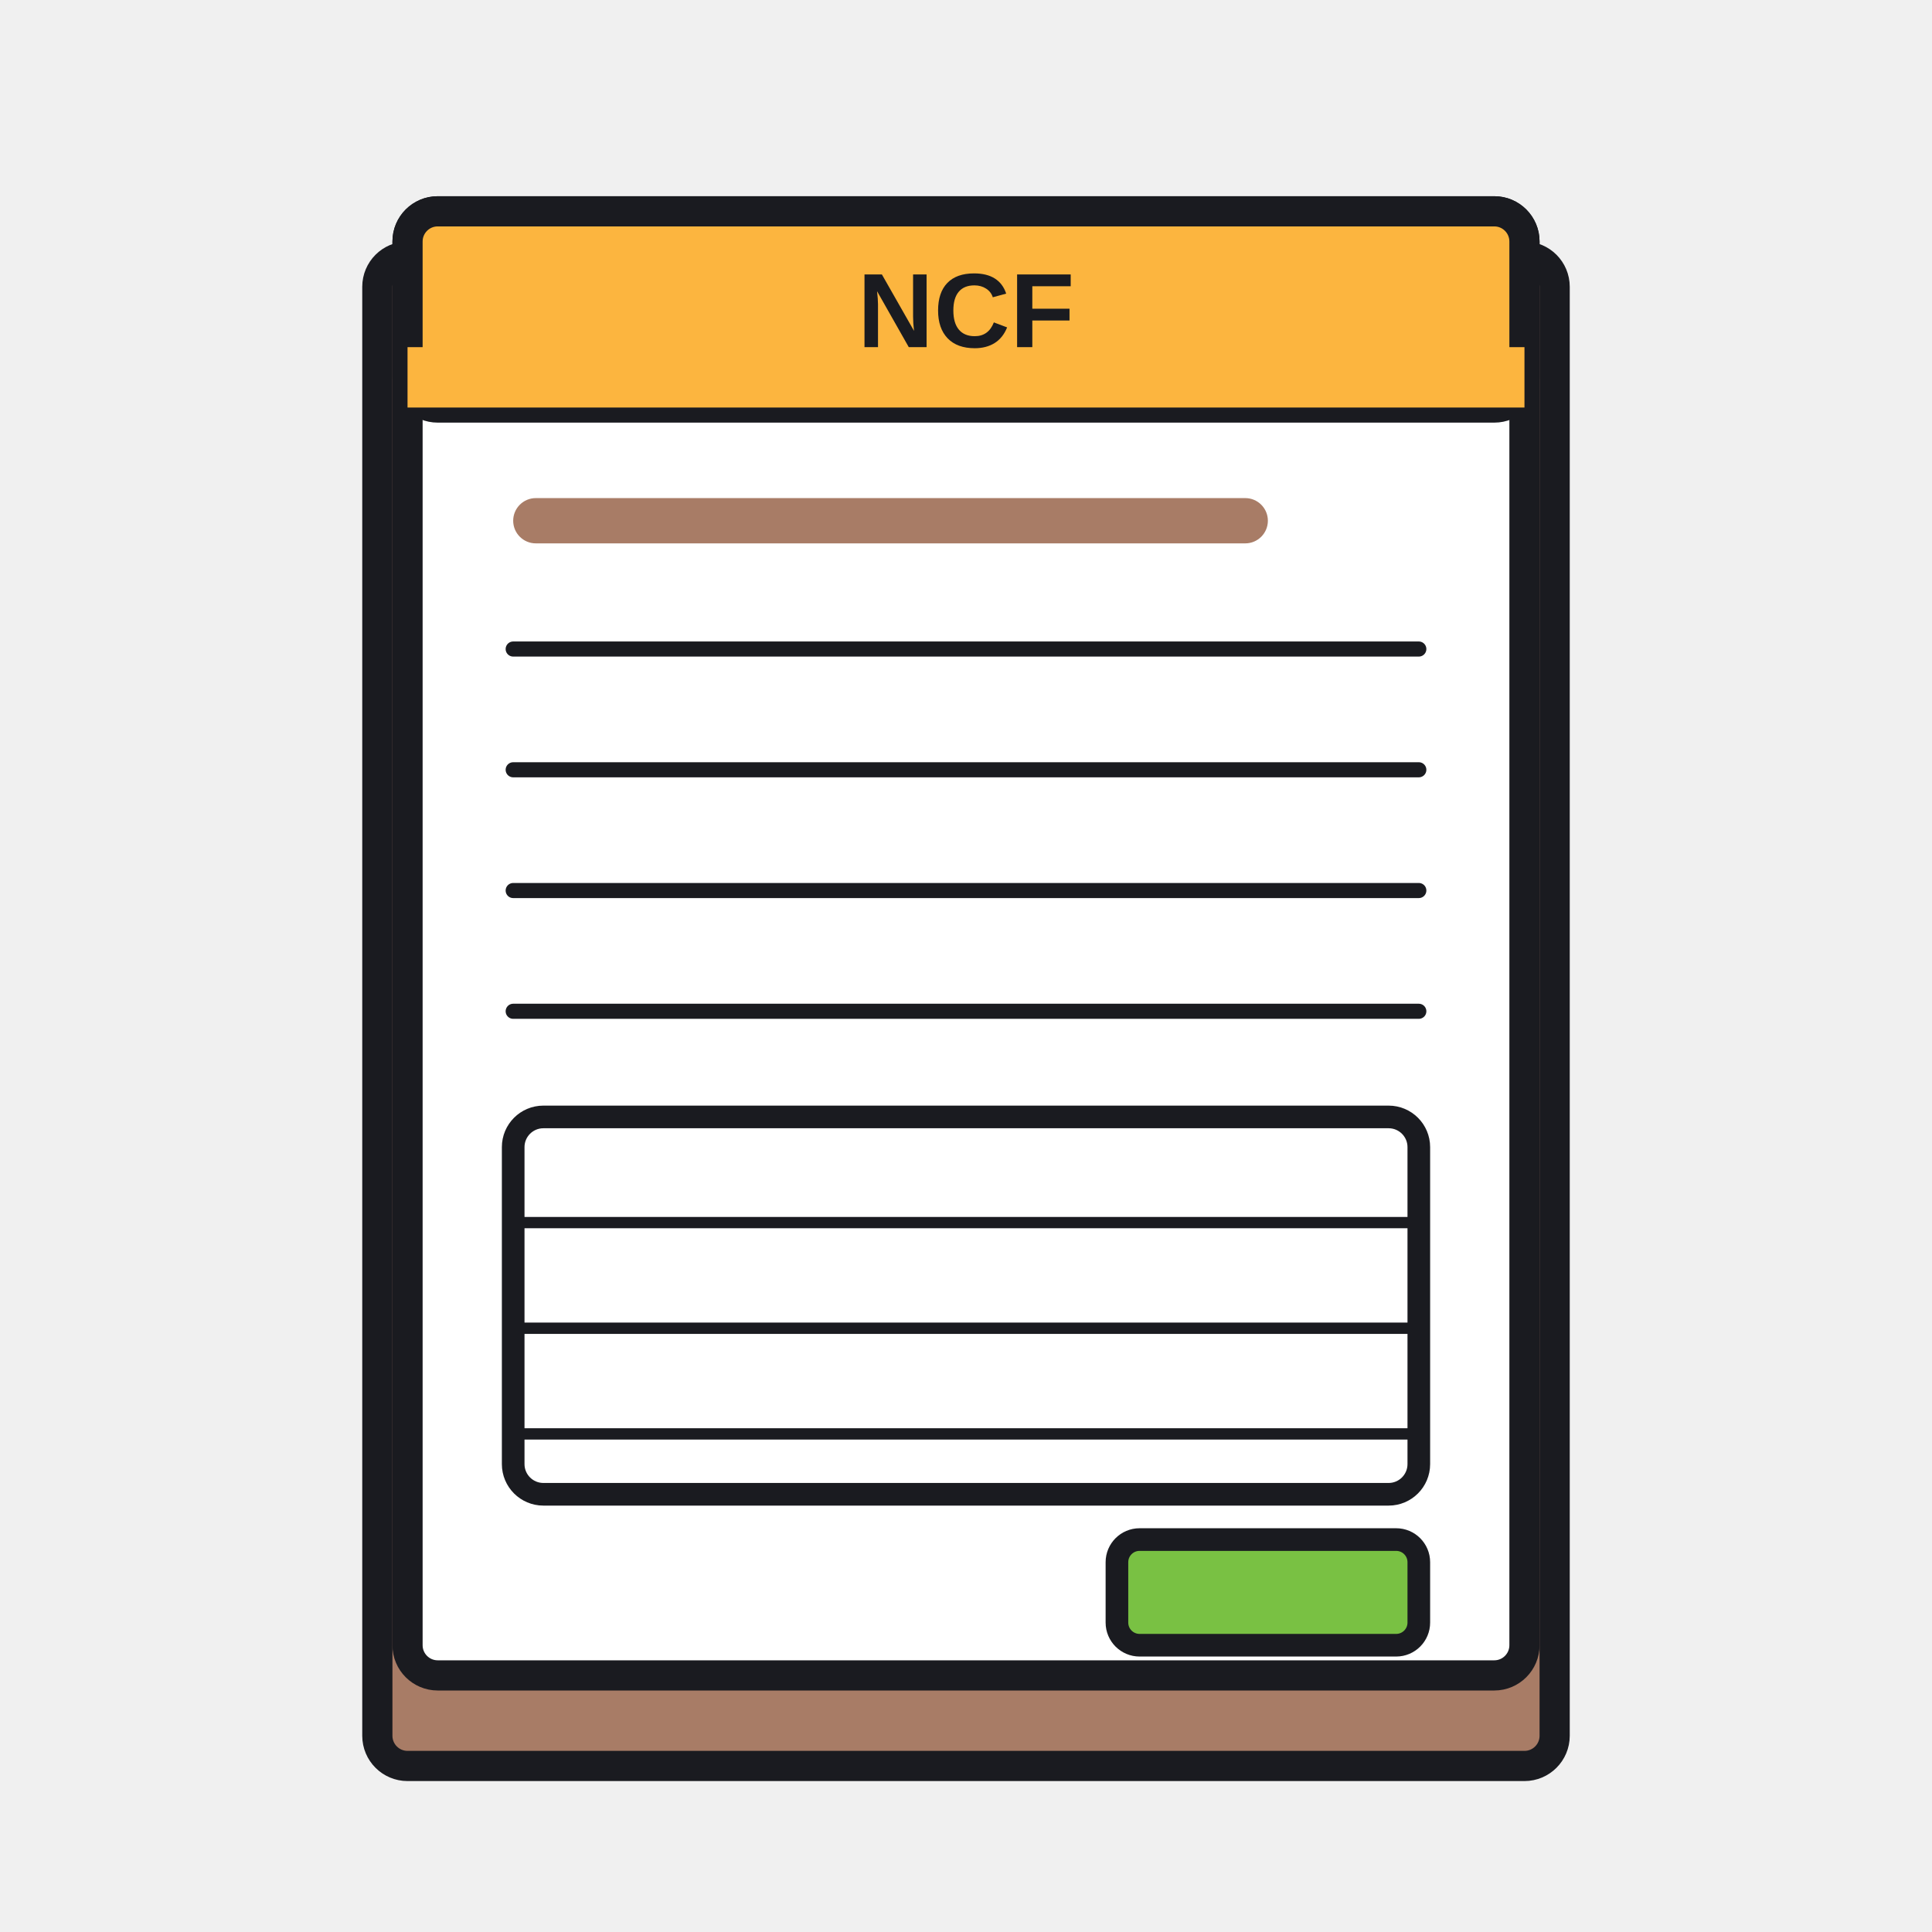
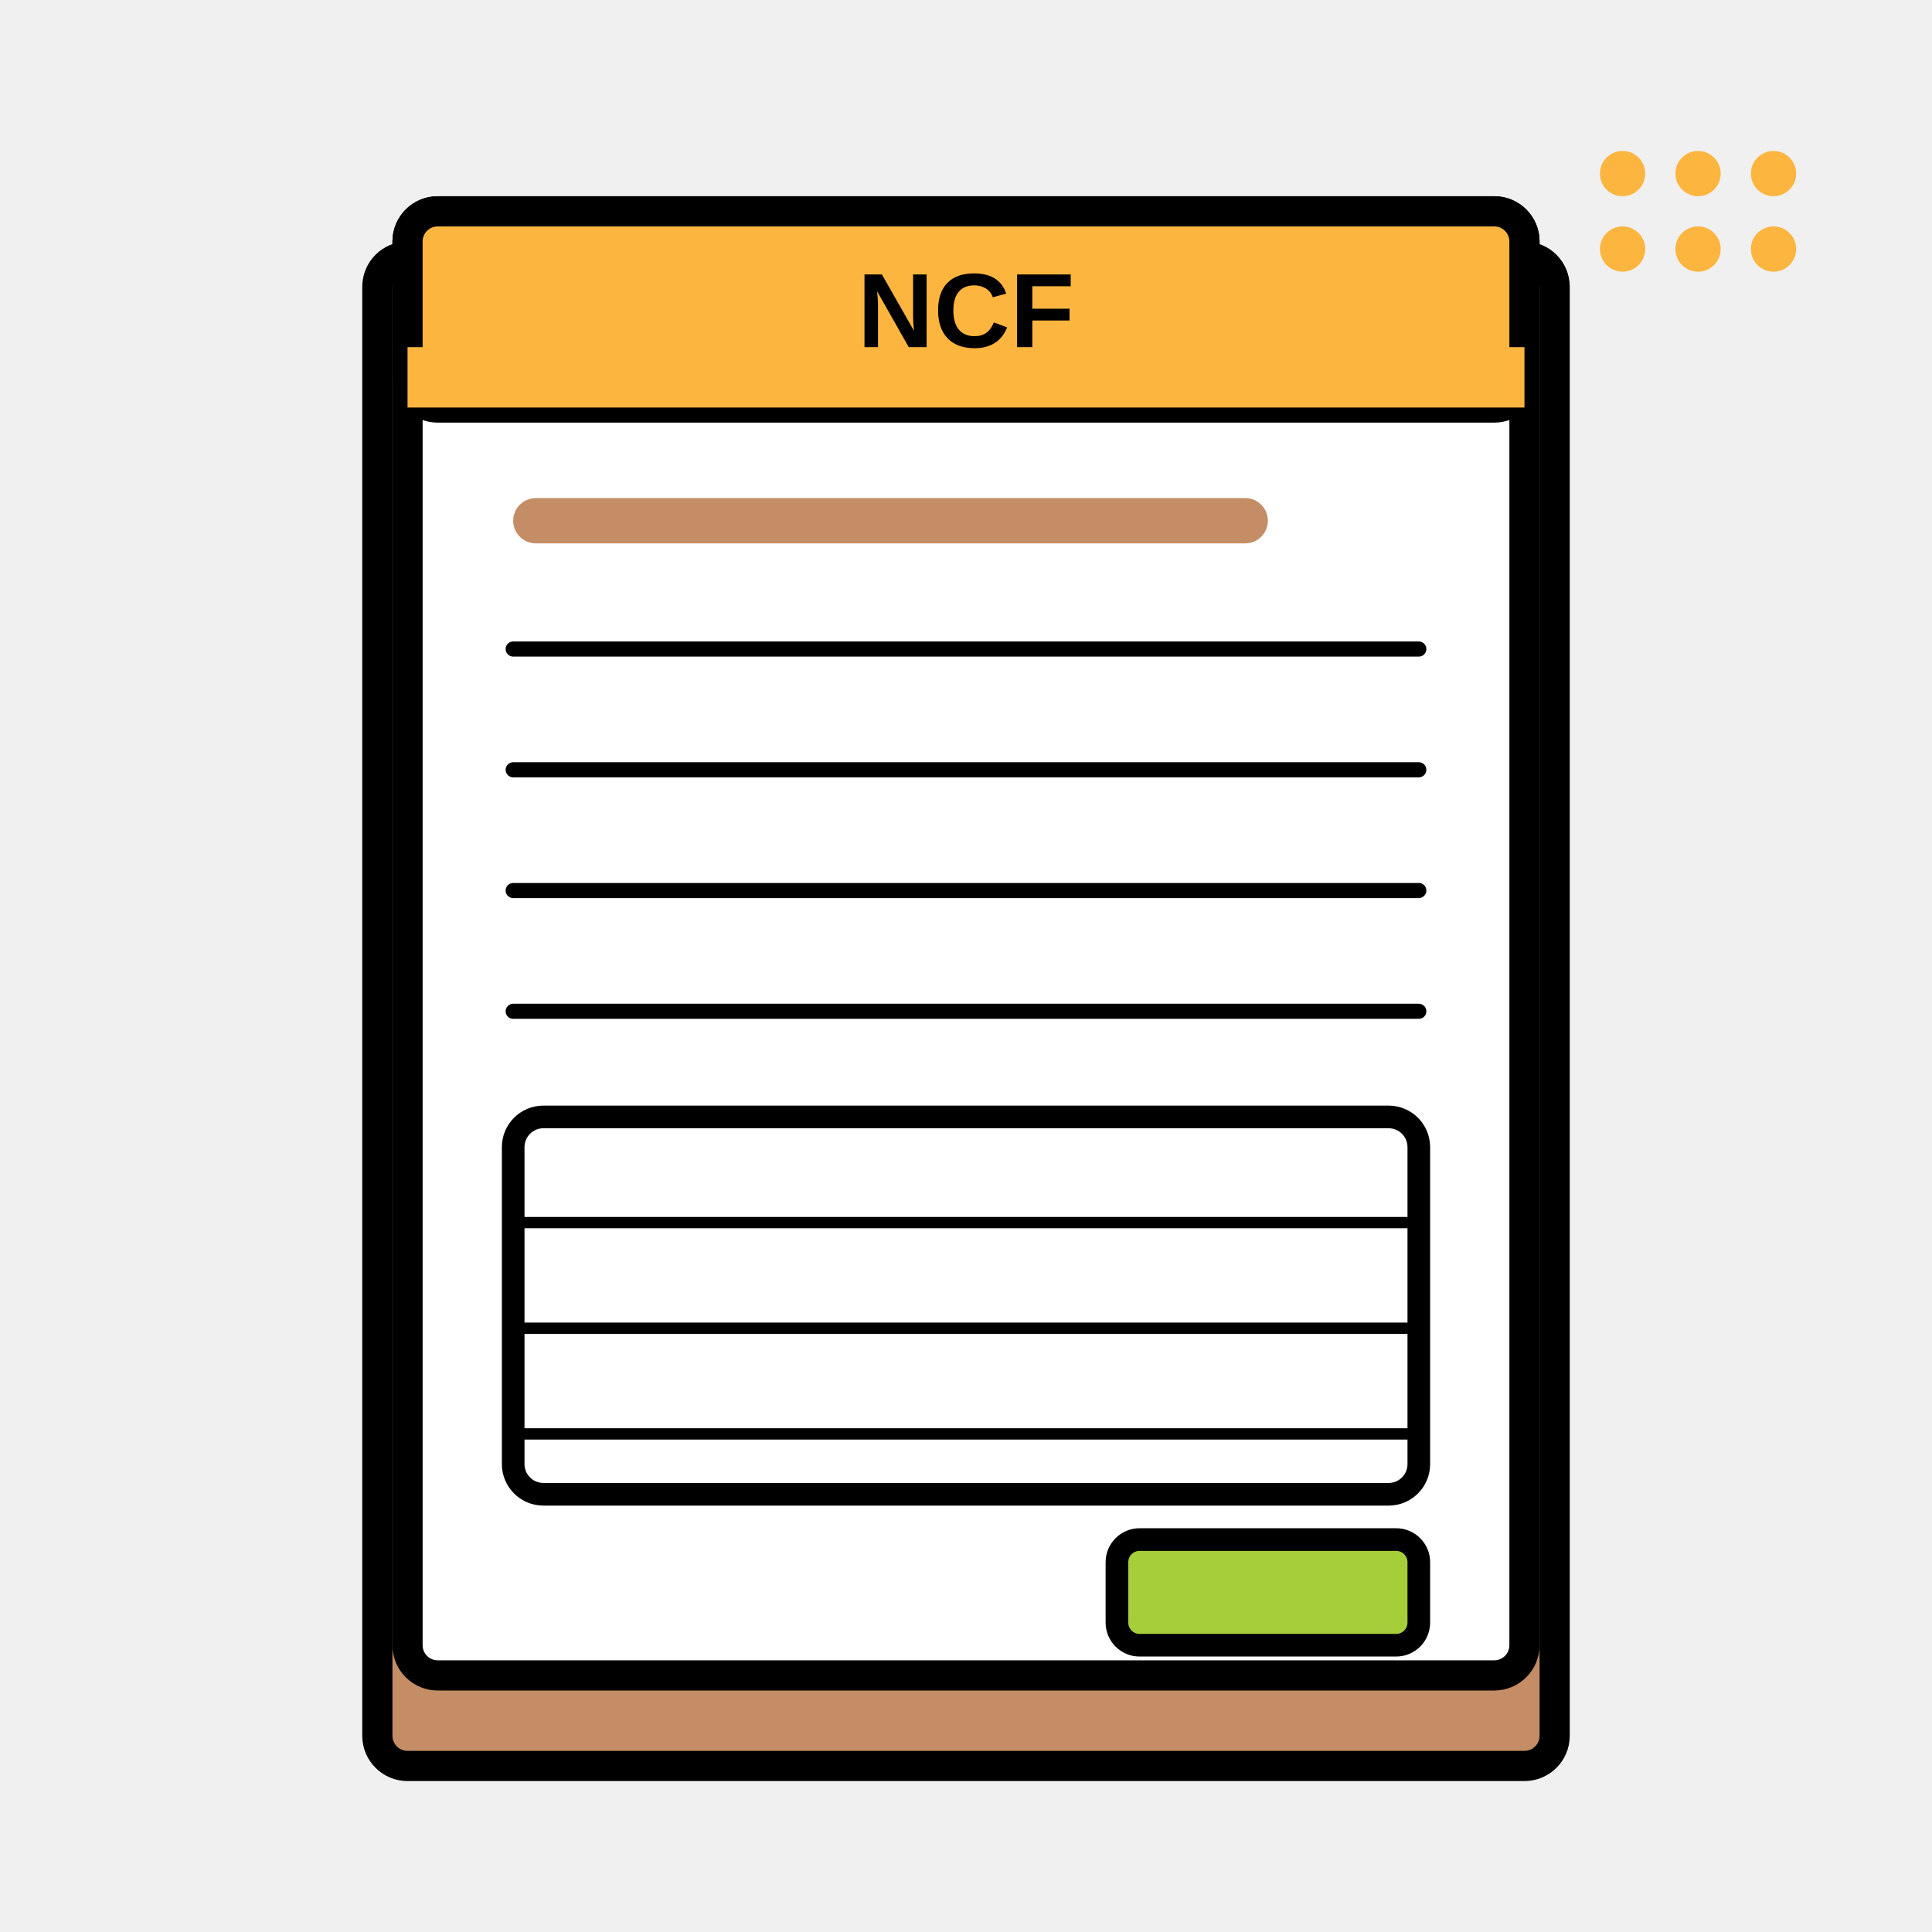
<svg xmlns="http://www.w3.org/2000/svg" viewBox="0 0 512 512" stroke-linecap="round" stroke-linejoin="round">
-   <rect x="100" y="68" width="312" height="400" rx="8" fill="#A87C66" stroke="#1A1B20" stroke-width="8" />
-   <rect x="108" y="56" width="296" height="388" rx="8" fill="#FFFFFF" stroke="#1A1B20" stroke-width="8" />
-   <rect x="108" y="56" width="296" height="52" rx="8" fill="#FCB53F" stroke="#1A1B20" stroke-width="8" />
+   <rect x="100" y="68" width="312" height="400" rx="8" fill="#C48D65" stroke="#000000" stroke-width="8" />
+   <rect x="108" y="56" width="296" height="388" rx="8" fill="#FFFFFF" stroke="#000000" stroke-width="8" />
+   <rect x="108" y="56" width="296" height="52" rx="8" fill="#FCB53F" stroke="#000000" stroke-width="8" />
  <rect x="108" y="92" width="296" height="16" rx="0" fill="#FCB53F" stroke="none" />
-   <text x="256" y="92" font-family="Arial, sans-serif" font-size="28" font-weight="bold" fill="#1A1B20" stroke="none" text-anchor="middle">NCF</text>
-   <rect x="136" y="132" width="200" height="12" rx="6" fill="#A87C66" stroke="none" />
-   <line x1="136" y1="172" x2="376" y2="172" stroke="#1A1B20" stroke-width="4" />
-   <line x1="136" y1="204" x2="376" y2="204" stroke="#1A1B20" stroke-width="4" />
-   <line x1="136" y1="236" x2="376" y2="236" stroke="#1A1B20" stroke-width="4" />
-   <line x1="136" y1="268" x2="376" y2="268" stroke="#1A1B20" stroke-width="4" />
-   <rect x="136" y="296" width="240" height="100" rx="8" fill="#FFFFFF" stroke="#1A1B20" stroke-width="6" />
-   <line x1="136" y1="324" x2="376" y2="324" stroke="#1A1B20" stroke-width="3" />
-   <line x1="136" y1="352" x2="376" y2="352" stroke="#1A1B20" stroke-width="3" />
-   <line x1="136" y1="380" x2="376" y2="380" stroke="#1A1B20" stroke-width="3" />
-   <rect x="296" y="408" width="80" height="28" rx="6" fill="#79C143" stroke="#1A1B20" stroke-width="6" />
+   <text x="256" y="92" font-family="Arial, sans-serif" font-size="28" font-weight="bold" fill="#000000" stroke="none" text-anchor="middle">NCF</text>
+   <rect x="136" y="132" width="200" height="12" rx="6" fill="#C48D65" stroke="none" />
+   <line x1="136" y1="172" x2="376" y2="172" stroke="#000000" stroke-width="4" />
+   <line x1="136" y1="204" x2="376" y2="204" stroke="#000000" stroke-width="4" />
+   <line x1="136" y1="236" x2="376" y2="236" stroke="#000000" stroke-width="4" />
+   <line x1="136" y1="268" x2="376" y2="268" stroke="#000000" stroke-width="4" />
+   <rect x="136" y="296" width="240" height="100" rx="8" fill="#FFFFFF" stroke="#000000" stroke-width="6" />
+   <line x1="136" y1="324" x2="376" y2="324" stroke="#000000" stroke-width="3" />
+   <line x1="136" y1="352" x2="376" y2="352" stroke="#000000" stroke-width="3" />
+   <line x1="136" y1="380" x2="376" y2="380" stroke="#000000" stroke-width="3" />
+   <rect x="296" y="408" width="80" height="28" rx="6" fill="#A6CE39" stroke="#000000" stroke-width="6" />
+   <g class="rcp-dot-matrix" aria-hidden="true" fill="#FCB53F">
+     <circle cx="430" cy="46" r="6" />
+     <circle cx="450" cy="46" r="6" />
+     <circle cx="470" cy="46" r="6" />
+     <circle cx="430" cy="66" r="6" />
+     <circle cx="450" cy="66" r="6" />
+     <circle cx="470" cy="66" r="6" />
+   </g>
</svg>
